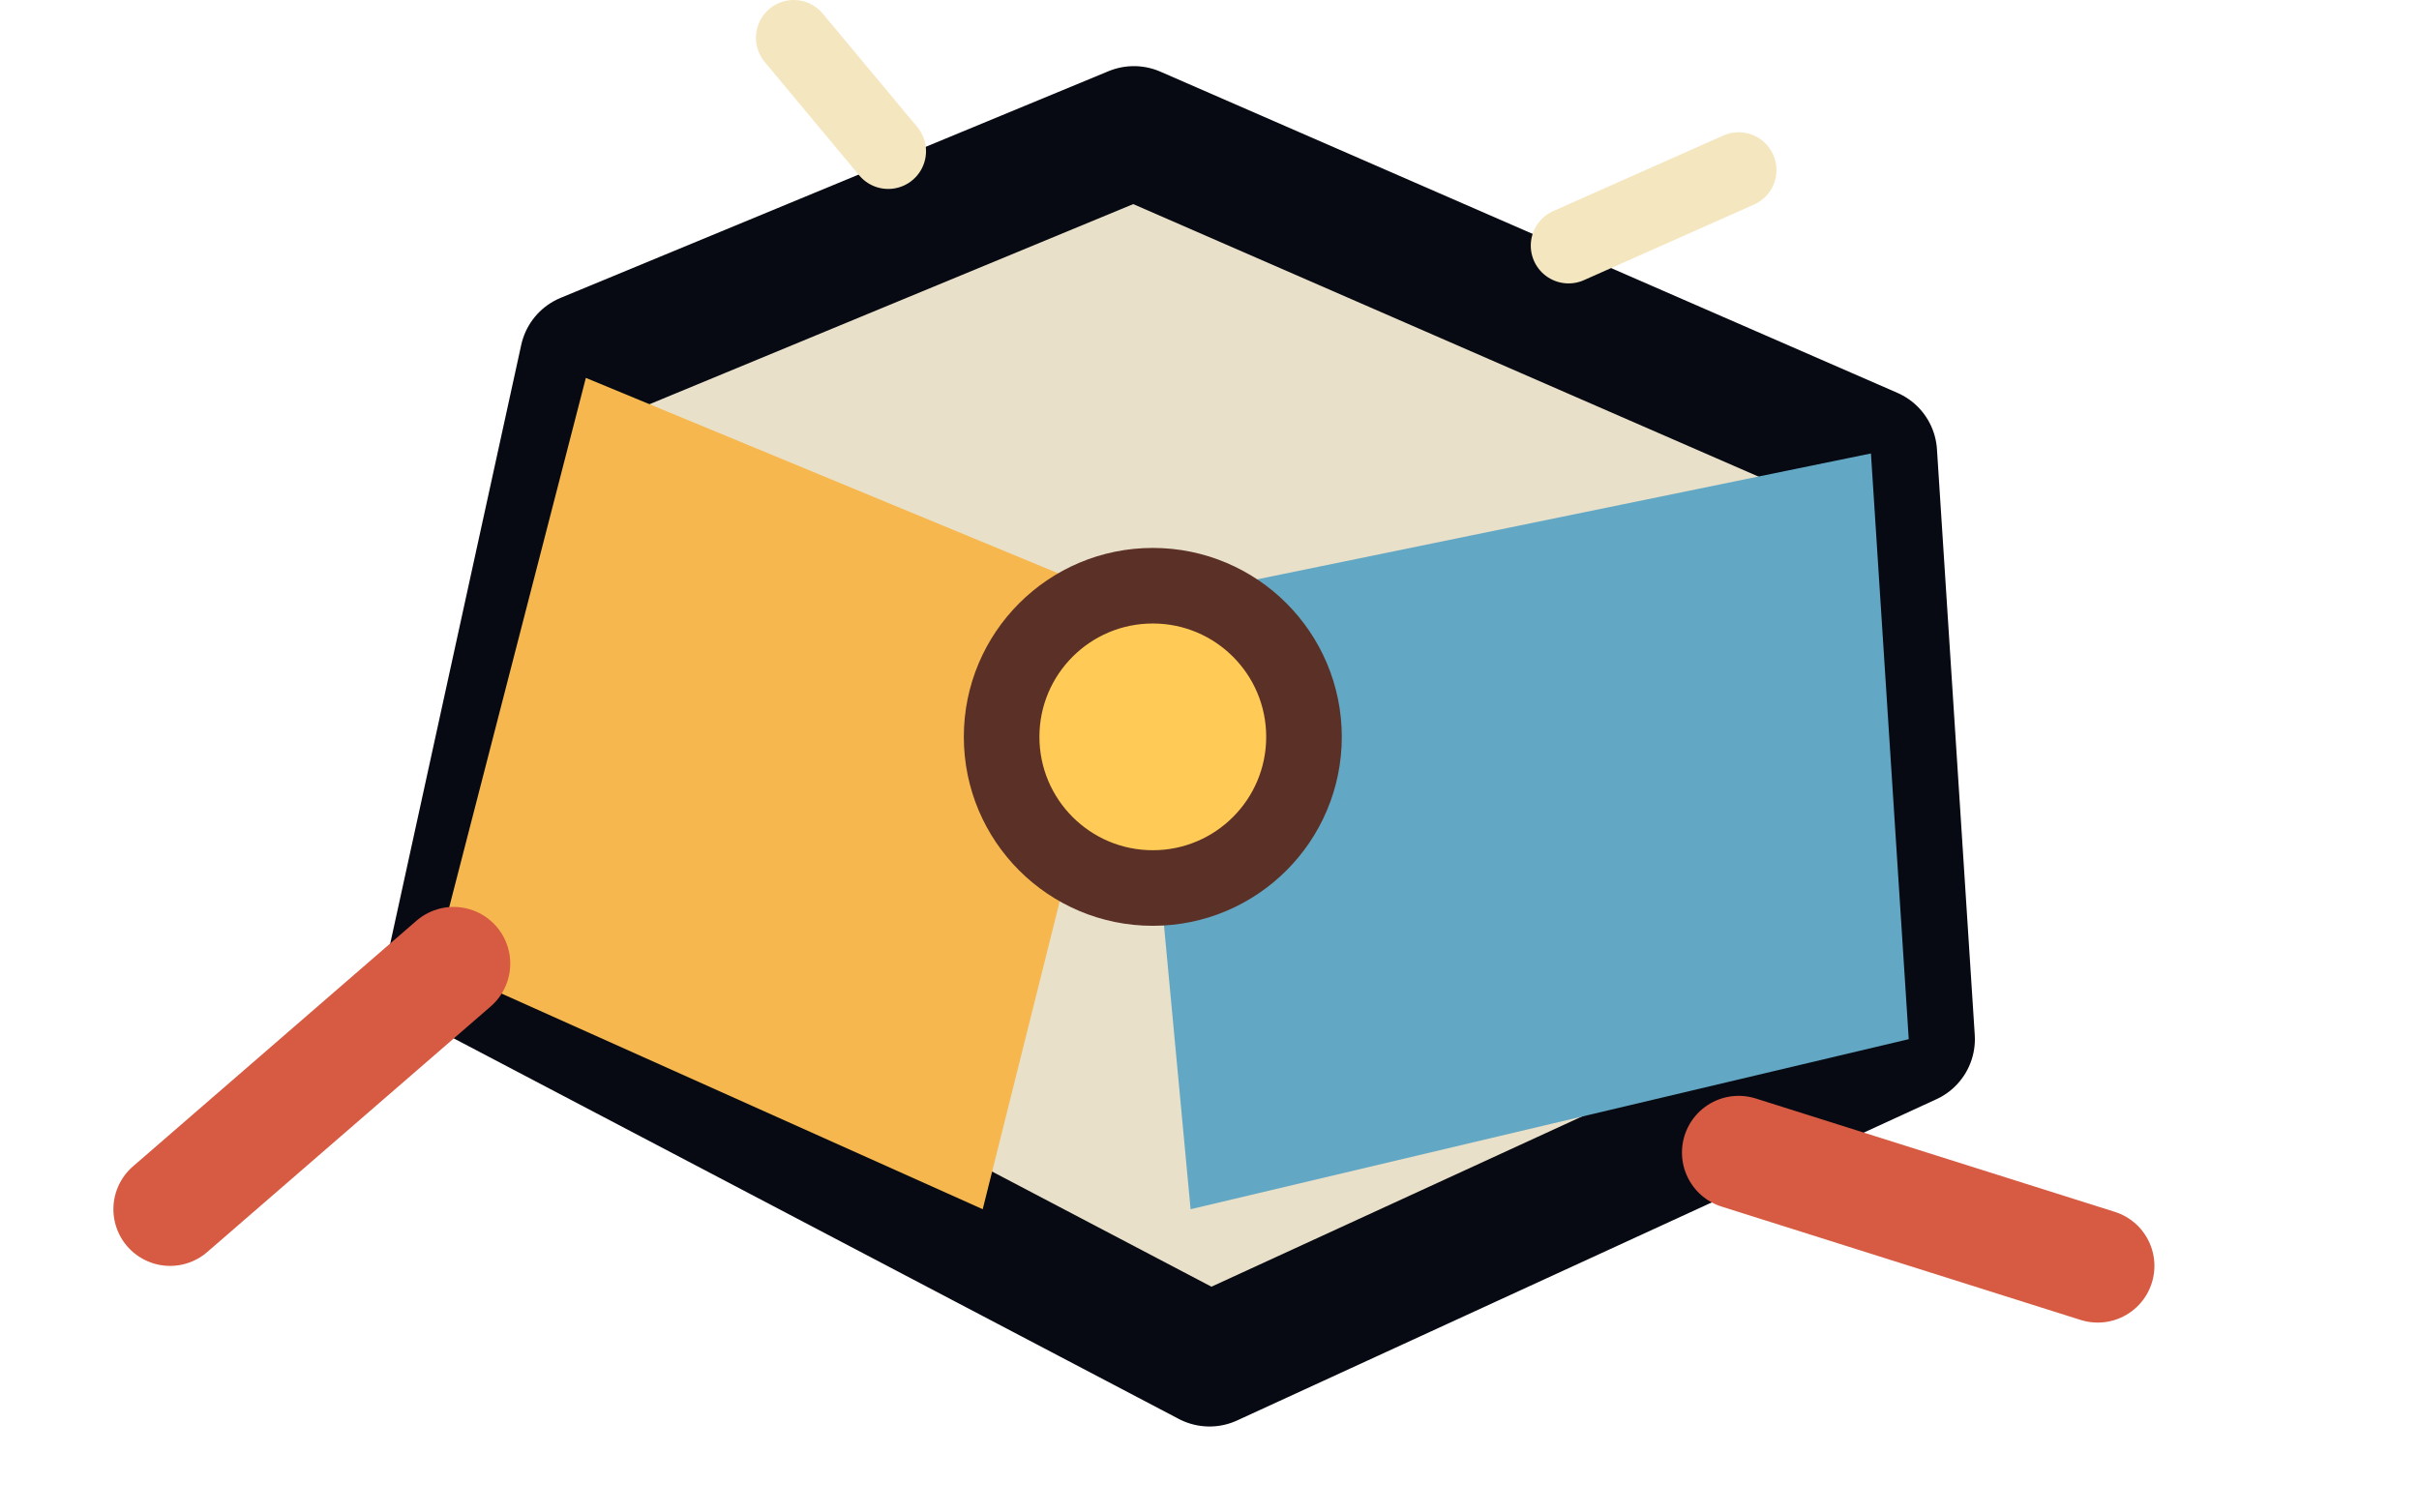
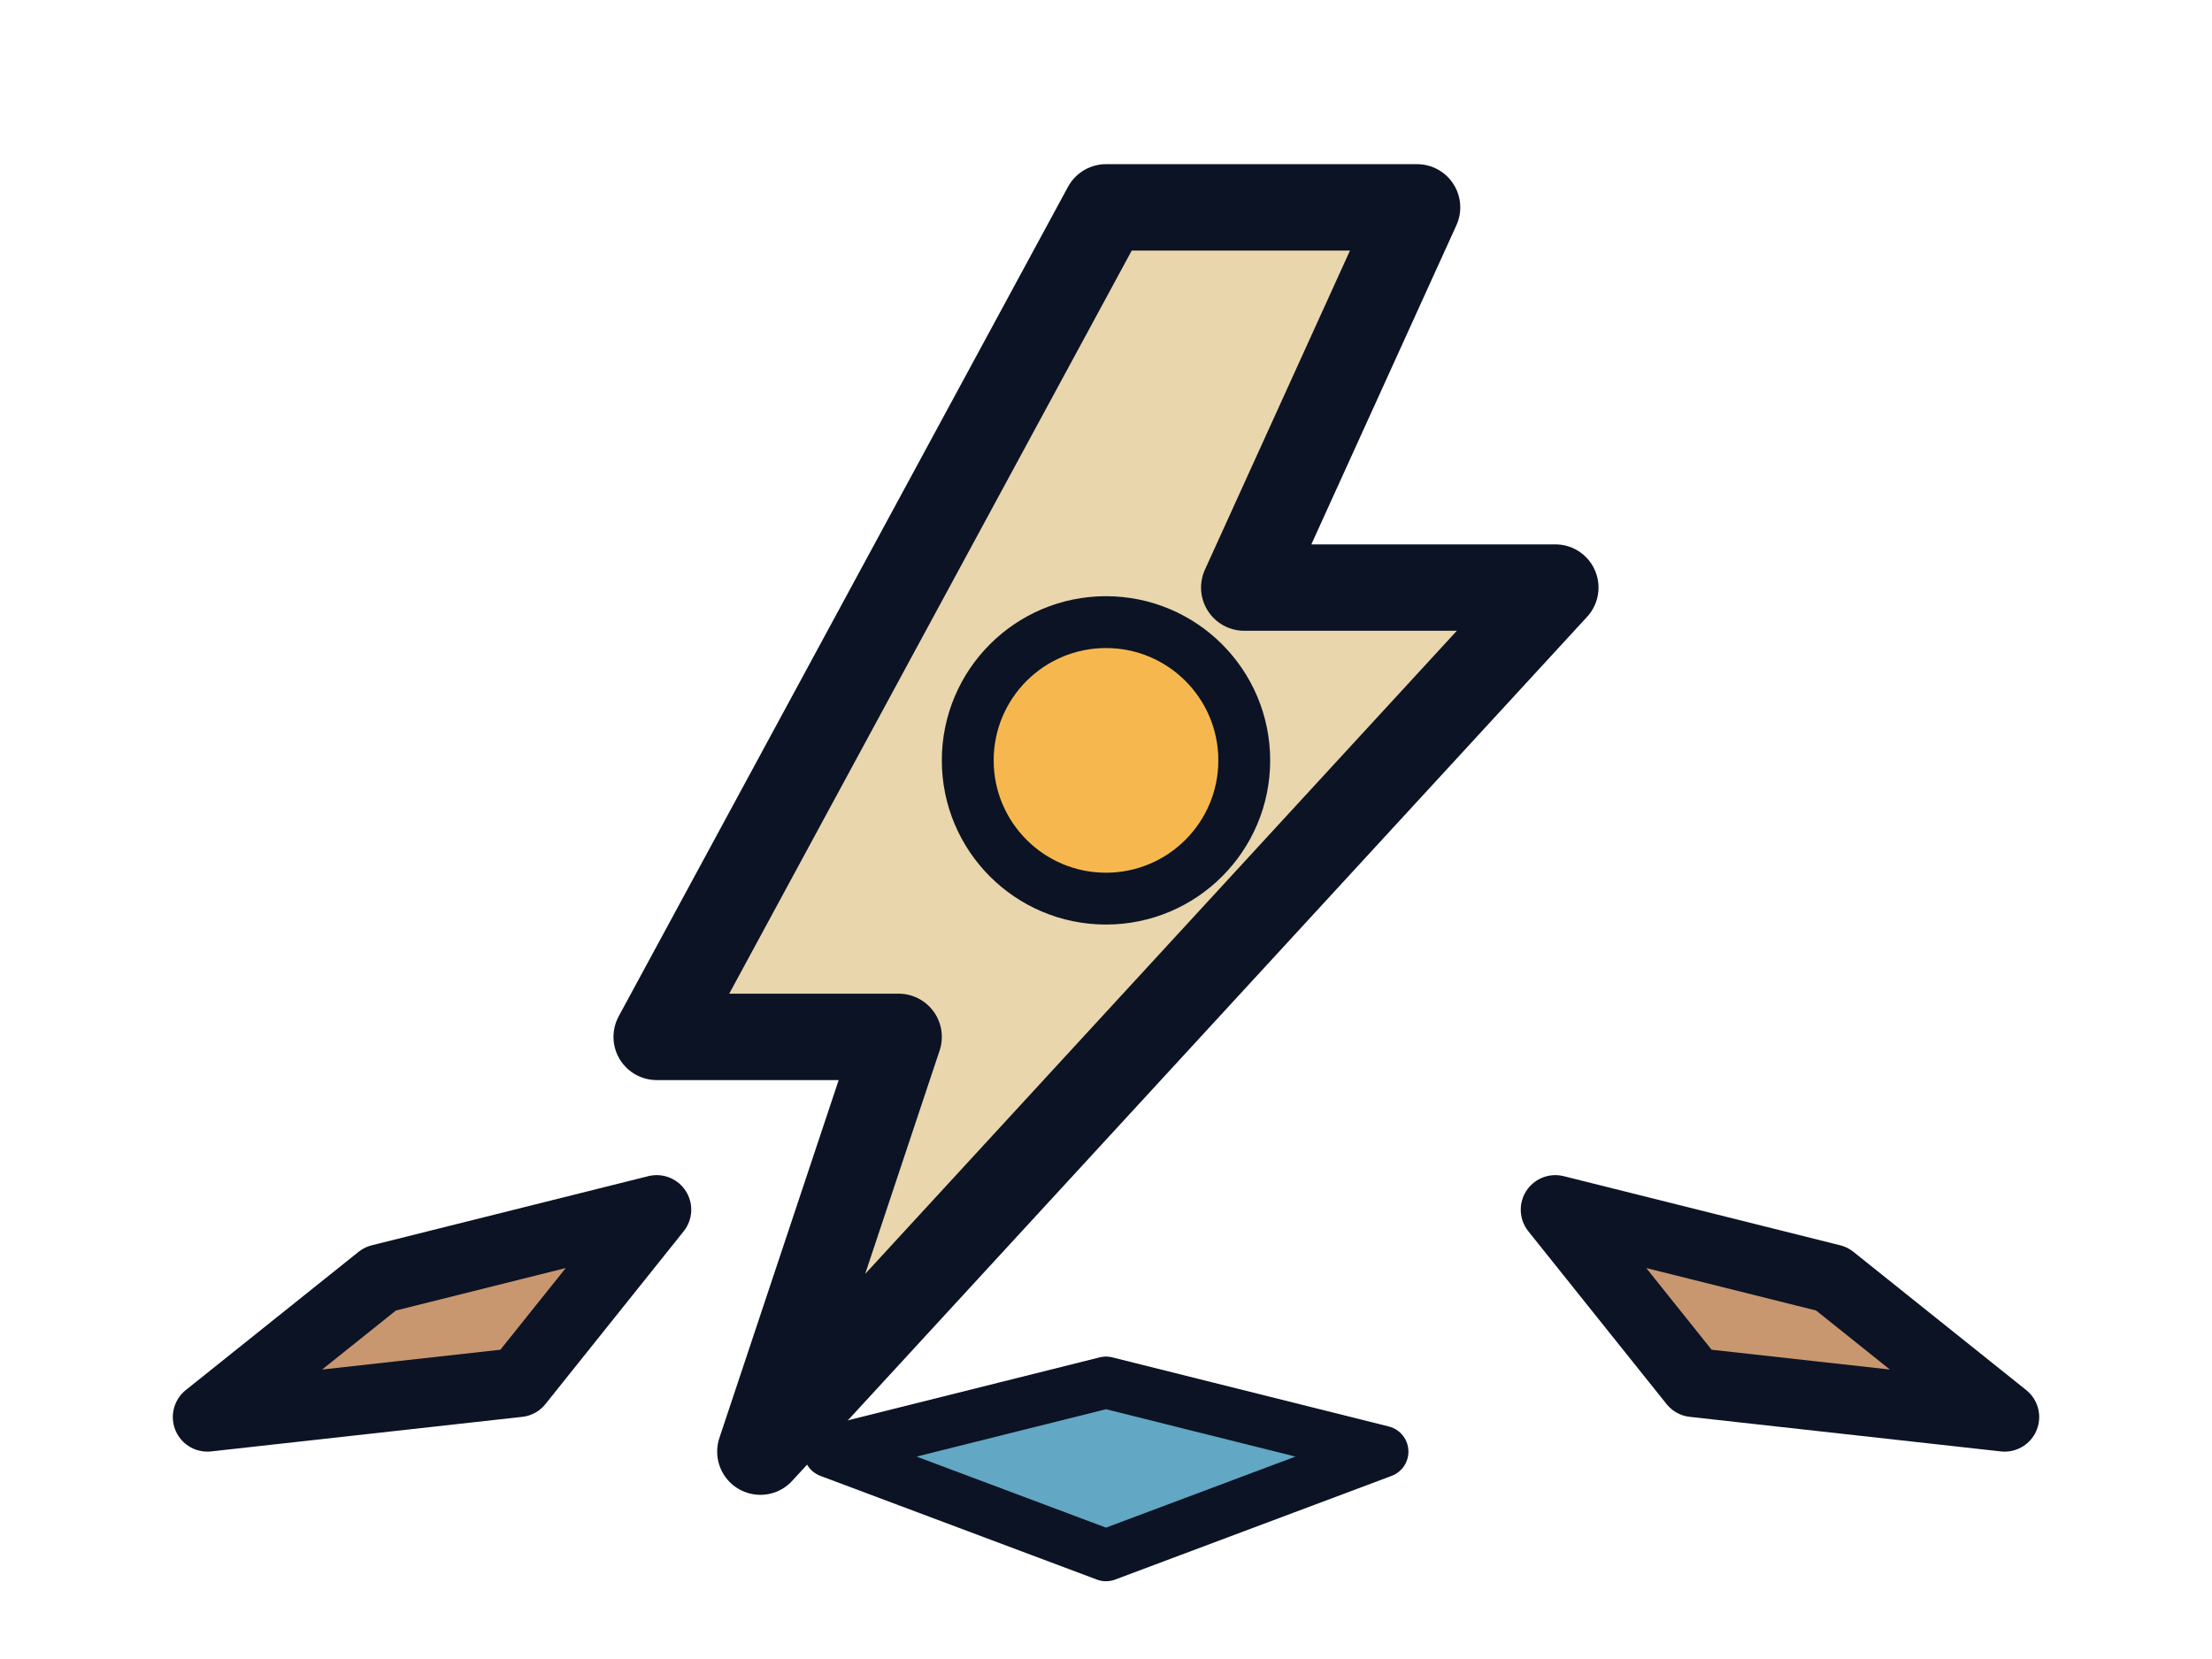
- <svg xmlns="http://www.w3.org/2000/svg" viewBox="0 0 128 80">
-   <path d="m24 51 7-32 29-12 39 17 2 31-37 17Z" fill="#e9e0c9" stroke="#070a12" stroke-width="7" stroke-linejoin="round" />
-   <path d="m31 20 29 12-8 32-29-13Z" fill="#f6b84e" />
-   <path d="m60 32 39-8 2 31-38 9Z" fill="#62a7c4" />
-   <circle cx="61" cy="39" r="8" fill="#ffca55" stroke="#5b3026" stroke-width="4" />
-   <path d="m24 51-15 13m83-3 19 6" stroke="#d75b43" stroke-width="6" stroke-linecap="round" />
-   <path d="M47 8 42 2m41 11 9-4" stroke="#f4e6bf" stroke-width="4" stroke-linecap="round" />
+ <svg xmlns="http://www.w3.org/2000/svg" viewBox="0 0 128 96">
+   <path d="M64 12 38 60h14l-8 24 46-50H72l10-22Z" fill="#e9d6ad" stroke="#0c1324" stroke-width="5" stroke-linejoin="round" />
+   <path d="M22 74l-10 8 18-2 8-10Z" fill="#c89770" stroke="#0c1324" stroke-width="4" stroke-linejoin="round" />
+   <path d="M106 74l10 8-18-2-8-10Z" fill="#c89770" stroke="#0c1324" stroke-width="4" stroke-linejoin="round" />
+   <circle cx="64" cy="44" r="8" fill="#f6b84e" stroke="#0c1324" stroke-width="3" />
+   <path d="M48 84l16-4 16 4-16 6Z" fill="#62a7c4" stroke="#0c1324" stroke-width="3" stroke-linejoin="round" />
</svg>
